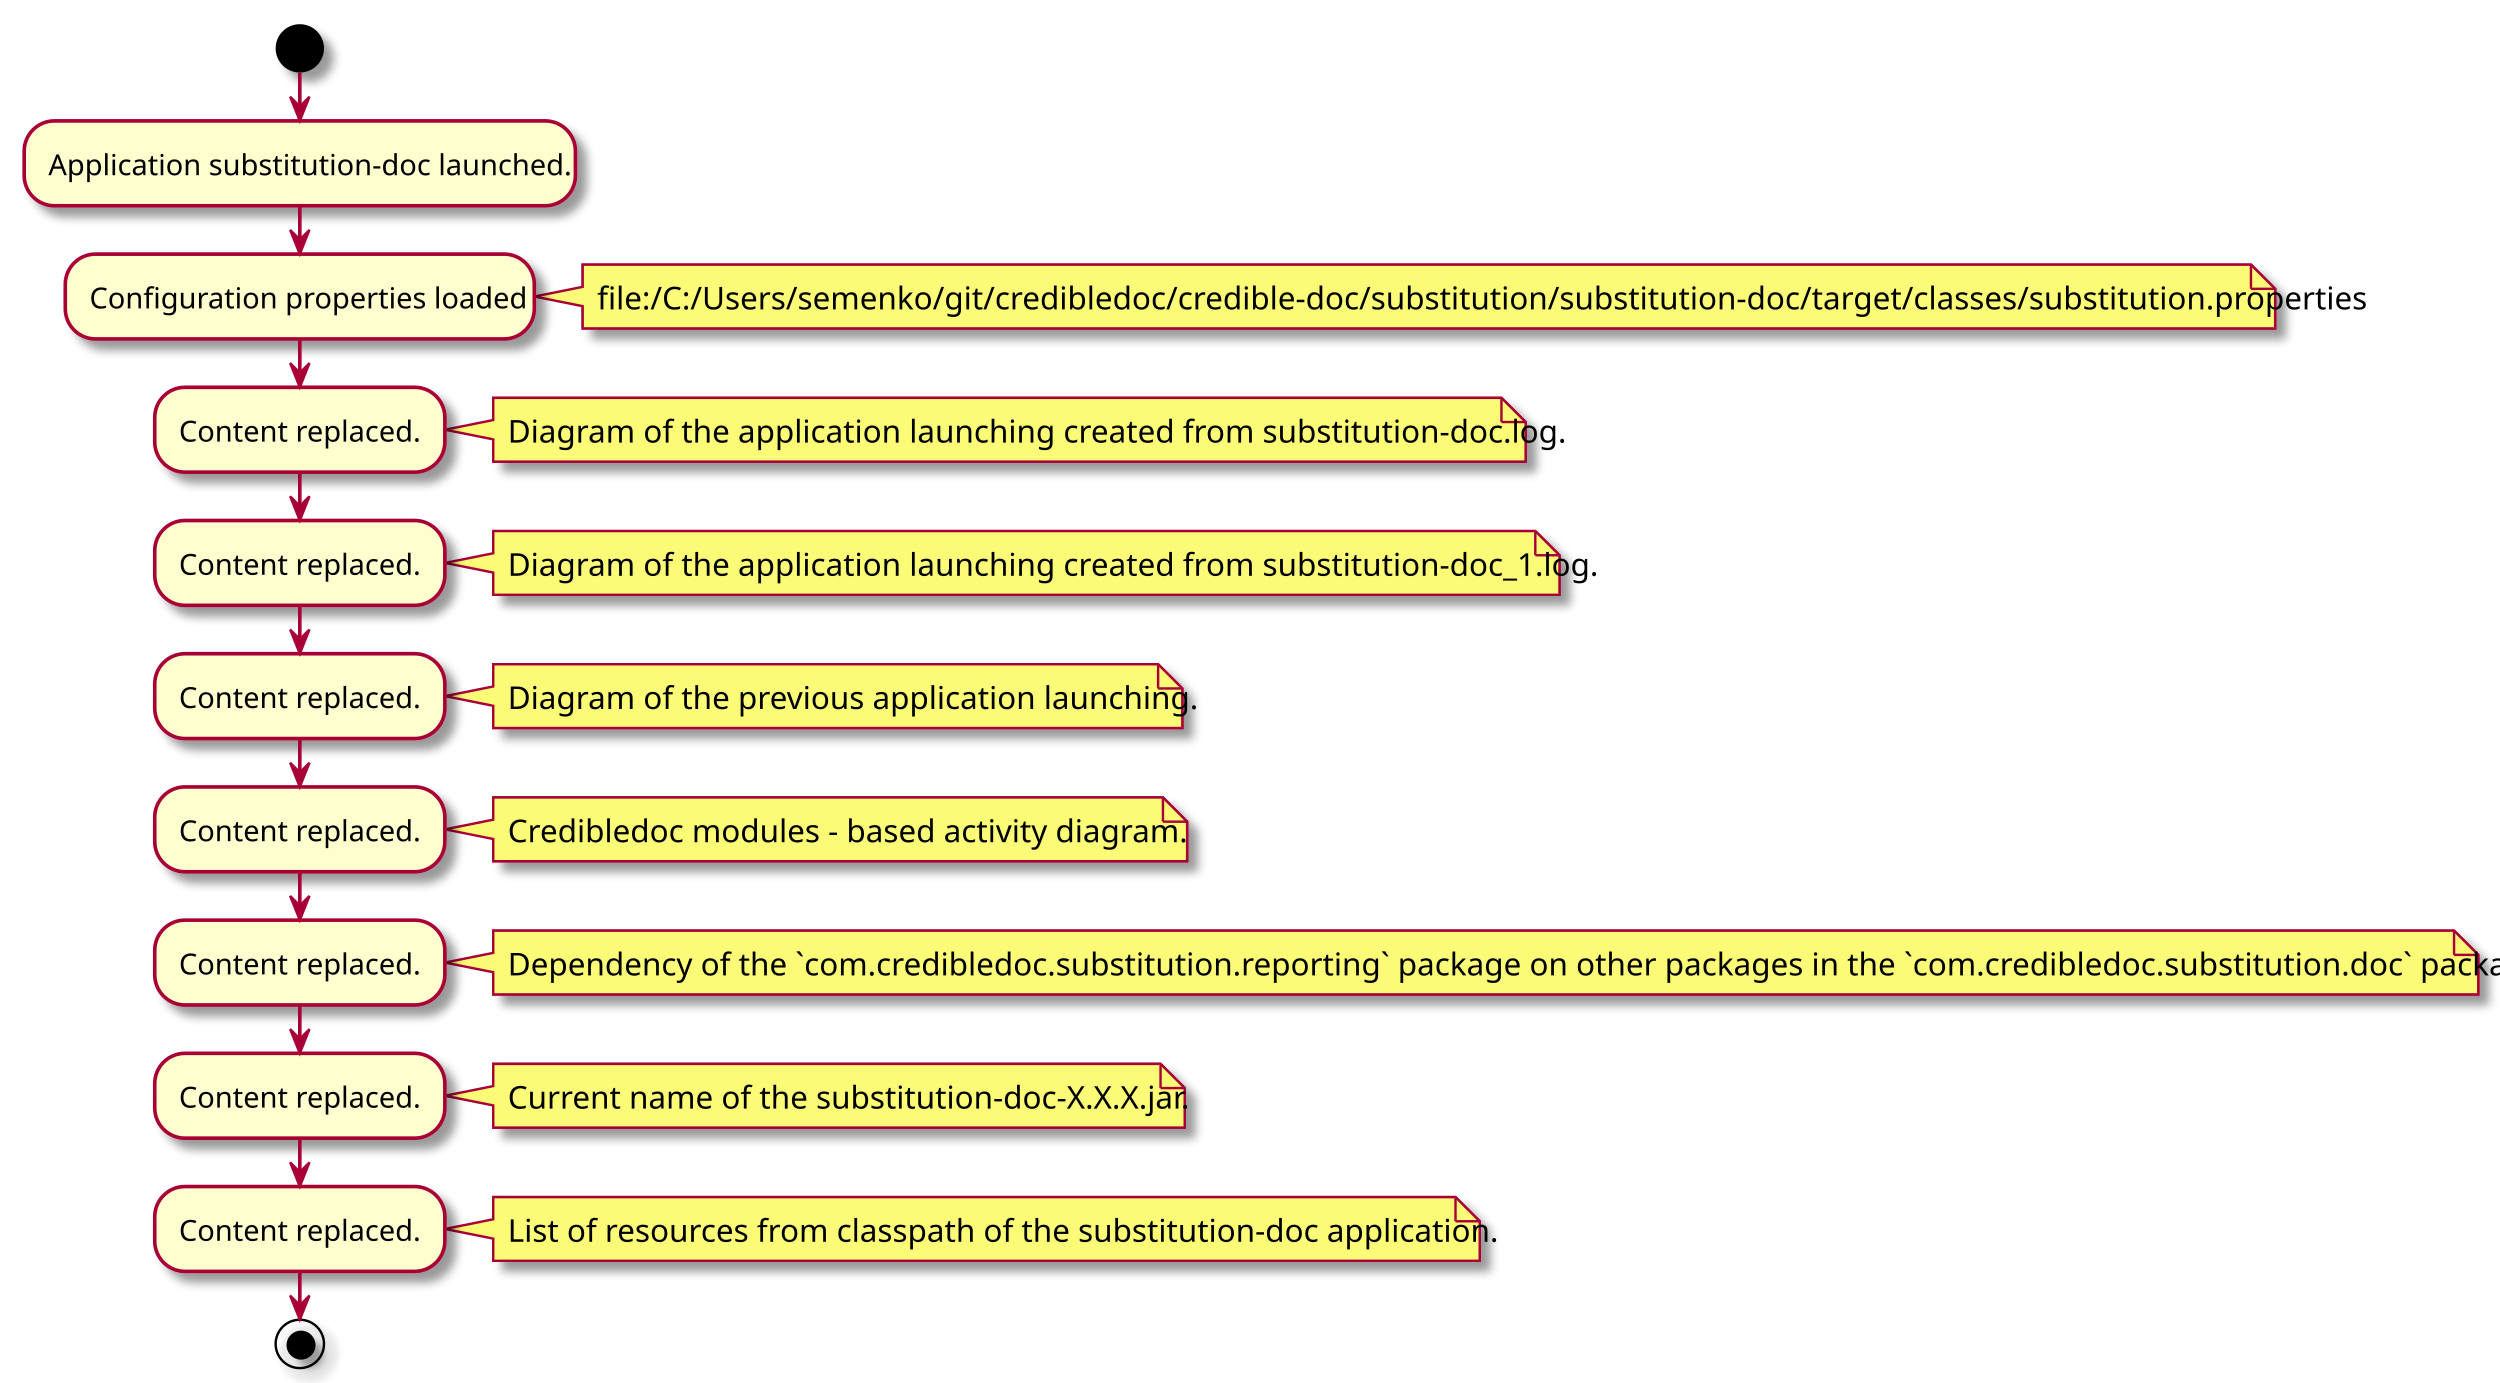
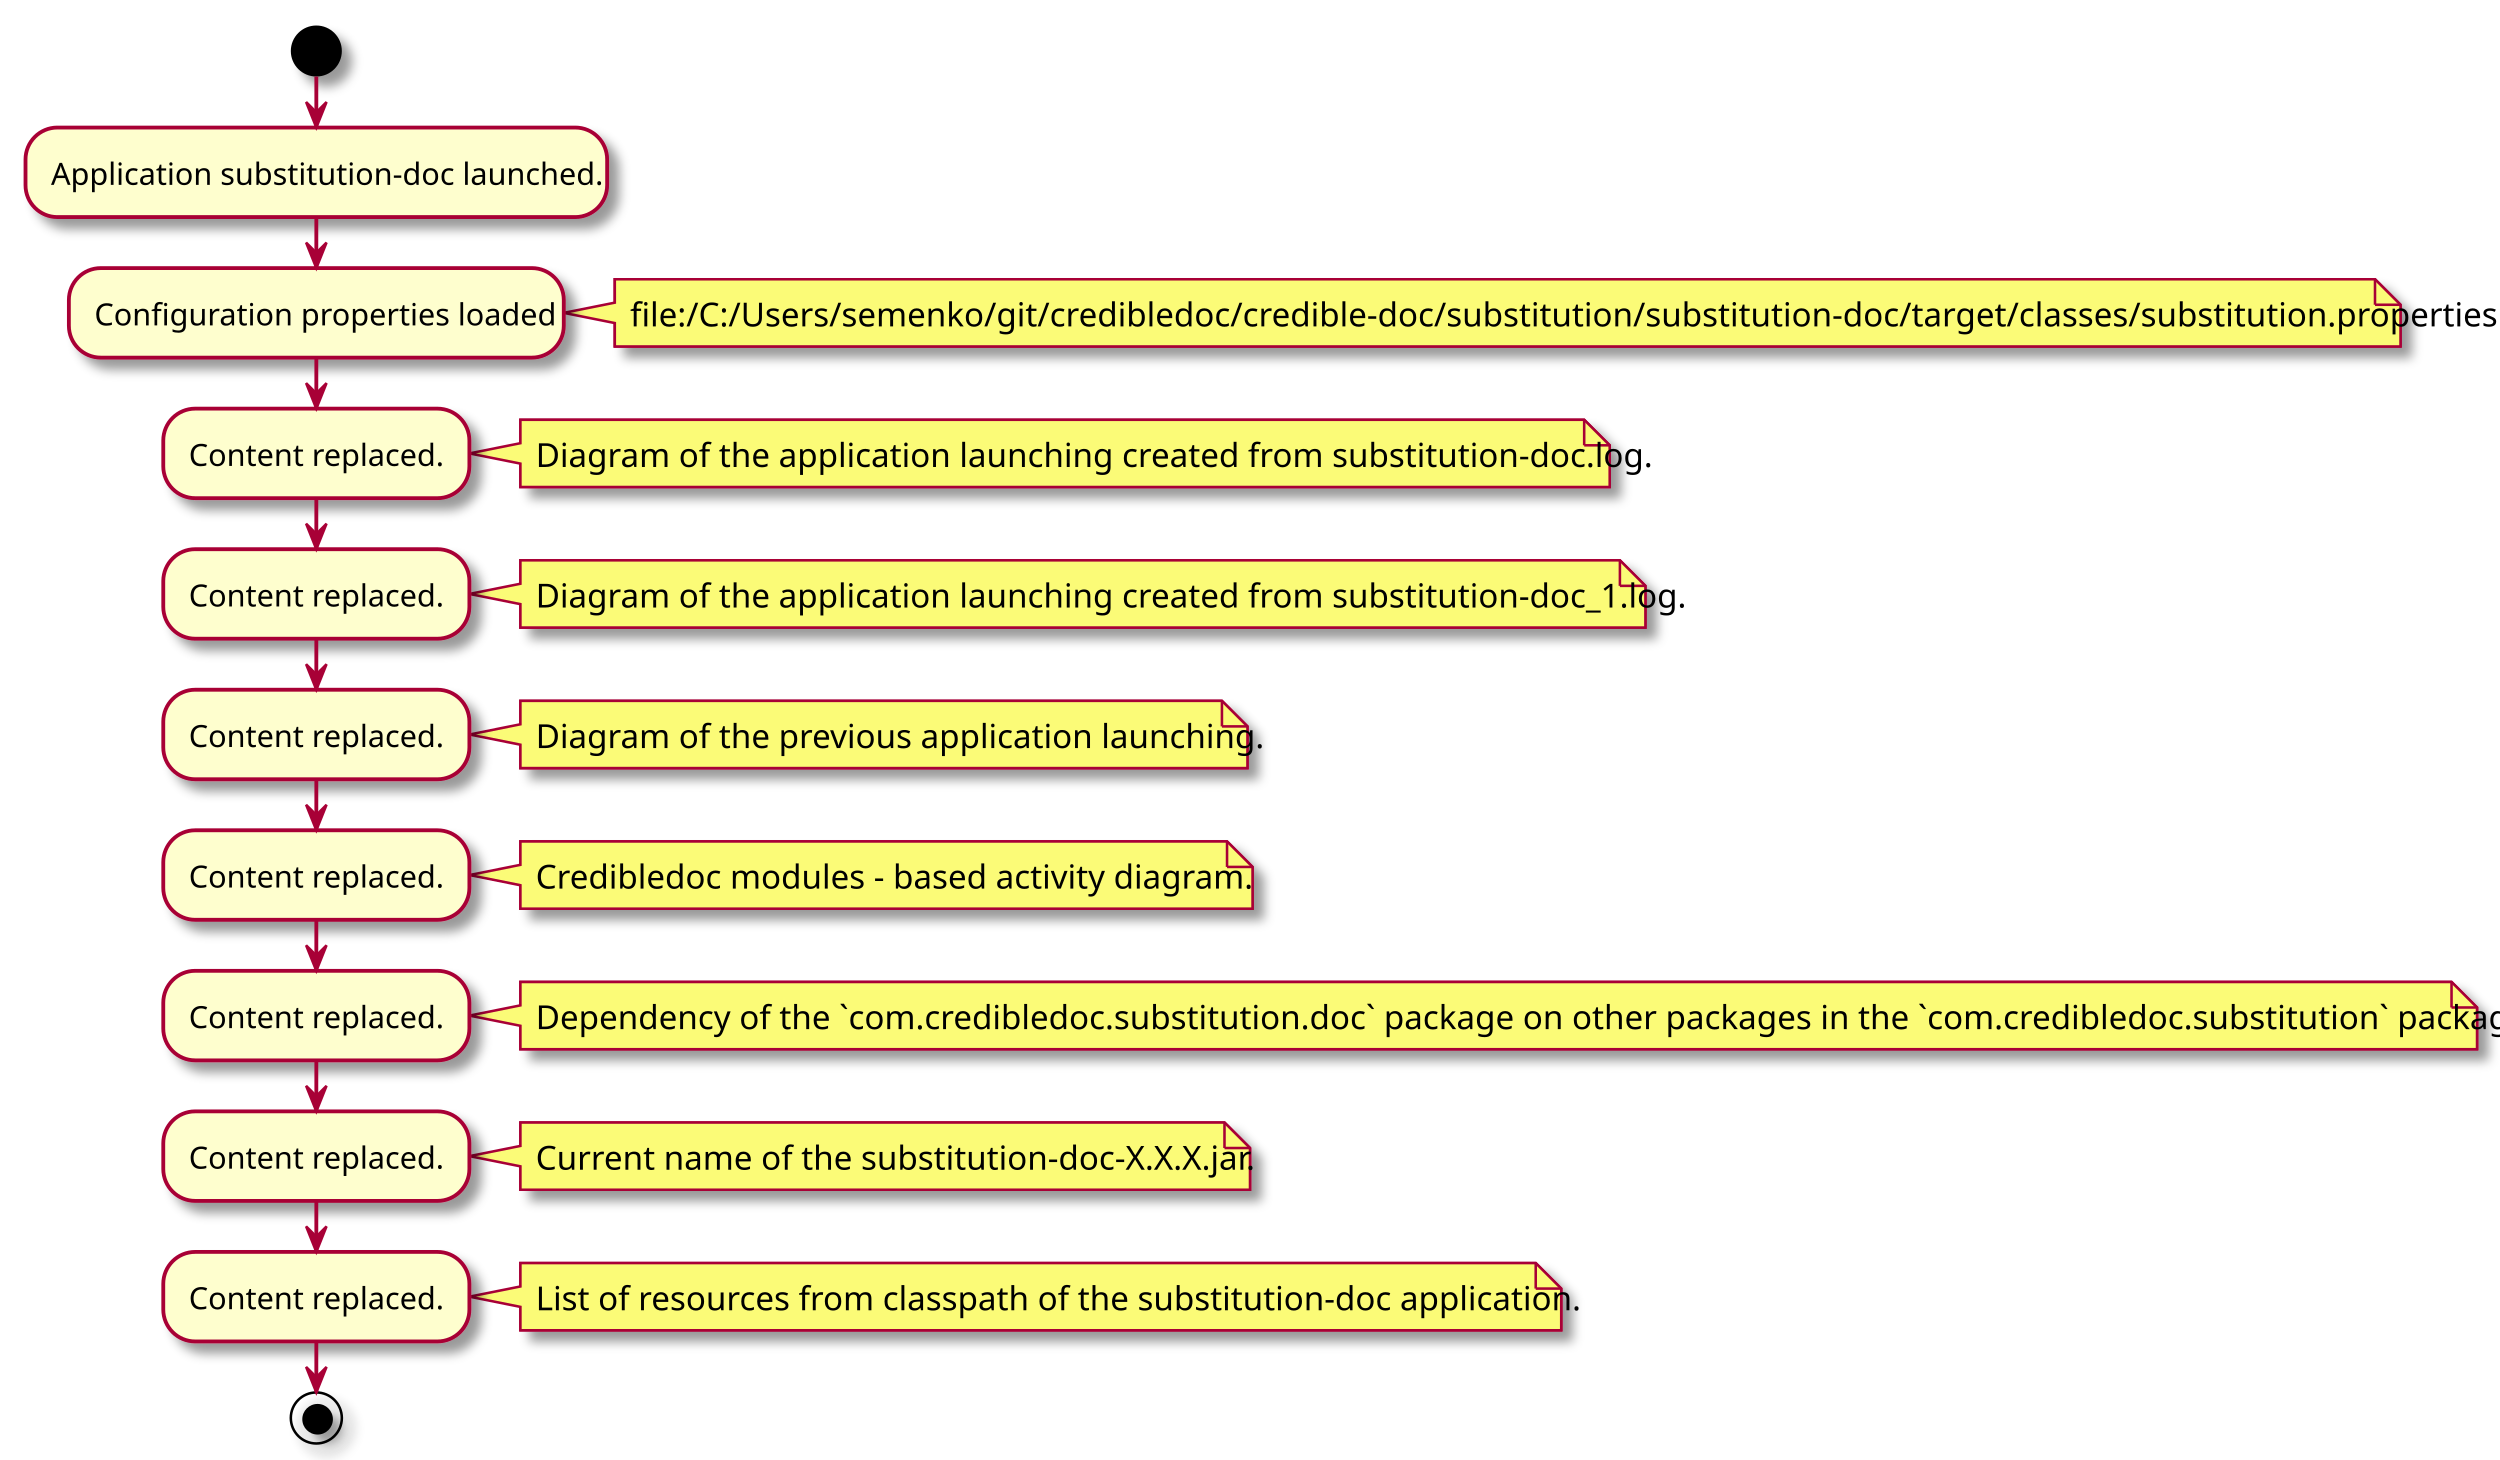
- <svg xmlns="http://www.w3.org/2000/svg" contentScriptType="application/ecmascript" contentStyleType="text/css" height="572px" preserveAspectRatio="none" style="width:1034px;height:572px;" version="1.1" viewBox="0 0 1034 572" width="1034px" zoomAndPan="magnify">
+ <svg xmlns="http://www.w3.org/2000/svg" contentScriptType="application/ecmascript" contentStyleType="text/css" height="572px" preserveAspectRatio="none" style="width:980px;height:572px;" version="1.1" viewBox="0 0 980 572" width="980px" zoomAndPan="magnify">
  <defs>
-     <filter height="300%" id="fhrqldz" width="300%" x="-1" y="-1">
+     <filter height="300%" id="femol42" width="300%" x="-1" y="-1">
      <feGaussianBlur result="blurOut" stdDeviation="2.0" />
      <feColorMatrix in="blurOut" result="blurOut2" type="matrix" values="0 0 0 0 0 0 0 0 0 0 0 0 0 0 0 0 0 0 .4 0" />
      <feOffset dx="4.0" dy="4.0" in="blurOut2" result="blurOut3" />
      <feBlend in="SourceGraphic" in2="blurOut3" mode="normal" />
    </filter>
  </defs>
  <g>
-     <ellipse cx="124" cy="20" fill="#000000" filter="url(#fhrqldz)" rx="10" ry="10" style="stroke: none; stroke-width: 1.0;" />
-     <rect fill="#FEFECE" filter="url(#fhrqldz)" height="35.094" rx="12.5" ry="12.5" style="stroke: #A80036; stroke-width: 1.5;" width="228" x="10" y="50" />
+     <ellipse cx="124" cy="20" fill="#000000" filter="url(#femol42)" rx="10" ry="10" style="stroke: none; stroke-width: 1.0;" />
+     <rect fill="#FEFECE" filter="url(#femol42)" height="35.094" rx="12.5" ry="12.5" style="stroke: #A80036; stroke-width: 1.5;" width="228" x="10" y="50" />
    <text fill="#000000" font-family="sans-serif" font-size="12" lengthAdjust="spacingAndGlyphs" textLength="208" x="20" y="72.457">Application substitution-doc launched.</text>
-     <polygon fill="#FBFB77" filter="url(#fhrqldz)" points="241,109.465,241,135.816,941,135.816,941,119.465,931,109.465,241,109.465" style="stroke: #A80036; stroke-width: 1.0;" />
+     <polygon fill="#FBFB77" filter="url(#femol42)" points="241,109.465,241,135.816,941,135.816,941,119.465,931,109.465,241,109.465" style="stroke: #A80036; stroke-width: 1.0;" />
    <polygon fill="#FBFB77" points="241,109.465,241,118.641,221,122.641,241,126.641,241,135.816,941,135.816,941,119.465,931,109.465,241,109.465" style="stroke: #A80036; stroke-width: 1.0;" />
    <line style="stroke: #A80036; stroke-width: 1.0;" x1="931" x2="931" y1="109.465" y2="119.465" />
    <line style="stroke: #A80036; stroke-width: 1.0;" x1="941" x2="931" y1="119.465" y2="119.465" />
    <text fill="#000000" font-family="sans-serif" font-size="13" lengthAdjust="spacingAndGlyphs" textLength="679" x="247" y="127.96">file:/C:/Users/semenko/git/credibledoc/credible-doc/substitution/substitution-doc/target/classes/substitution.properties</text>
-     <rect fill="#FEFECE" filter="url(#fhrqldz)" height="35.094" rx="12.5" ry="12.5" style="stroke: #A80036; stroke-width: 1.5;" width="194" x="27" y="105.094" />
+     <rect fill="#FEFECE" filter="url(#femol42)" height="35.094" rx="12.5" ry="12.5" style="stroke: #A80036; stroke-width: 1.5;" width="194" x="27" y="105.094" />
    <text fill="#000000" font-family="sans-serif" font-size="12" lengthAdjust="spacingAndGlyphs" textLength="174" x="37" y="127.551">Configuration properties loaded</text>
-     <polygon fill="#FBFB77" filter="url(#fhrqldz)" points="204,164.559,204,190.91,631,190.91,631,174.559,621,164.559,204,164.559" style="stroke: #A80036; stroke-width: 1.0;" />
+     <polygon fill="#FBFB77" filter="url(#femol42)" points="204,164.559,204,190.91,631,190.91,631,174.559,621,164.559,204,164.559" style="stroke: #A80036; stroke-width: 1.0;" />
    <polygon fill="#FBFB77" points="204,164.559,204,173.734,184,177.734,204,181.734,204,190.91,631,190.91,631,174.559,621,164.559,204,164.559" style="stroke: #A80036; stroke-width: 1.0;" />
    <line style="stroke: #A80036; stroke-width: 1.0;" x1="621" x2="621" y1="164.559" y2="174.559" />
    <line style="stroke: #A80036; stroke-width: 1.0;" x1="631" x2="621" y1="174.559" y2="174.559" />
    <text fill="#000000" font-family="sans-serif" font-size="13" lengthAdjust="spacingAndGlyphs" textLength="406" x="210" y="183.054">Diagram of the application launching created from substitution-doc.log.</text>
-     <rect fill="#FEFECE" filter="url(#fhrqldz)" height="35.094" rx="12.5" ry="12.5" style="stroke: #A80036; stroke-width: 1.5;" width="120" x="64" y="160.188" />
+     <rect fill="#FEFECE" filter="url(#femol42)" height="35.094" rx="12.5" ry="12.5" style="stroke: #A80036; stroke-width: 1.5;" width="120" x="64" y="160.188" />
    <text fill="#000000" font-family="sans-serif" font-size="12" lengthAdjust="spacingAndGlyphs" textLength="97" x="74" y="182.644">Content replaced.</text>
-     <polygon fill="#FBFB77" filter="url(#fhrqldz)" points="204,219.652,204,246.004,645,246.004,645,229.652,635,219.652,204,219.652" style="stroke: #A80036; stroke-width: 1.0;" />
+     <polygon fill="#FBFB77" filter="url(#femol42)" points="204,219.652,204,246.004,645,246.004,645,229.652,635,219.652,204,219.652" style="stroke: #A80036; stroke-width: 1.0;" />
    <polygon fill="#FBFB77" points="204,219.652,204,228.828,184,232.828,204,236.828,204,246.004,645,246.004,645,229.652,635,219.652,204,219.652" style="stroke: #A80036; stroke-width: 1.0;" />
    <line style="stroke: #A80036; stroke-width: 1.0;" x1="635" x2="635" y1="219.652" y2="229.652" />
    <line style="stroke: #A80036; stroke-width: 1.0;" x1="645" x2="635" y1="229.652" y2="229.652" />
    <text fill="#000000" font-family="sans-serif" font-size="13" lengthAdjust="spacingAndGlyphs" textLength="420" x="210" y="238.148">Diagram of the application launching created from substitution-doc_1.log.</text>
-     <rect fill="#FEFECE" filter="url(#fhrqldz)" height="35.094" rx="12.5" ry="12.5" style="stroke: #A80036; stroke-width: 1.5;" width="120" x="64" y="215.281" />
+     <rect fill="#FEFECE" filter="url(#femol42)" height="35.094" rx="12.5" ry="12.5" style="stroke: #A80036; stroke-width: 1.5;" width="120" x="64" y="215.281" />
    <text fill="#000000" font-family="sans-serif" font-size="12" lengthAdjust="spacingAndGlyphs" textLength="97" x="74" y="237.738">Content replaced.</text>
-     <polygon fill="#FBFB77" filter="url(#fhrqldz)" points="204,274.746,204,301.098,489,301.098,489,284.746,479,274.746,204,274.746" style="stroke: #A80036; stroke-width: 1.0;" />
+     <polygon fill="#FBFB77" filter="url(#femol42)" points="204,274.746,204,301.098,489,301.098,489,284.746,479,274.746,204,274.746" style="stroke: #A80036; stroke-width: 1.0;" />
    <polygon fill="#FBFB77" points="204,274.746,204,283.922,184,287.922,204,291.922,204,301.098,489,301.098,489,284.746,479,274.746,204,274.746" style="stroke: #A80036; stroke-width: 1.0;" />
    <line style="stroke: #A80036; stroke-width: 1.0;" x1="479" x2="479" y1="274.746" y2="284.746" />
    <line style="stroke: #A80036; stroke-width: 1.0;" x1="489" x2="479" y1="284.746" y2="284.746" />
    <text fill="#000000" font-family="sans-serif" font-size="13" lengthAdjust="spacingAndGlyphs" textLength="264" x="210" y="293.241">Diagram of the previous application launching.</text>
-     <rect fill="#FEFECE" filter="url(#fhrqldz)" height="35.094" rx="12.5" ry="12.5" style="stroke: #A80036; stroke-width: 1.5;" width="120" x="64" y="270.375" />
+     <rect fill="#FEFECE" filter="url(#femol42)" height="35.094" rx="12.5" ry="12.5" style="stroke: #A80036; stroke-width: 1.5;" width="120" x="64" y="270.375" />
    <text fill="#000000" font-family="sans-serif" font-size="12" lengthAdjust="spacingAndGlyphs" textLength="97" x="74" y="292.832">Content replaced.</text>
-     <polygon fill="#FBFB77" filter="url(#fhrqldz)" points="204,329.84,204,356.191,491,356.191,491,339.84,481,329.84,204,329.84" style="stroke: #A80036; stroke-width: 1.0;" />
+     <polygon fill="#FBFB77" filter="url(#femol42)" points="204,329.84,204,356.191,491,356.191,491,339.84,481,329.84,204,329.84" style="stroke: #A80036; stroke-width: 1.0;" />
    <polygon fill="#FBFB77" points="204,329.84,204,339.016,184,343.016,204,347.016,204,356.191,491,356.191,491,339.84,481,329.84,204,329.84" style="stroke: #A80036; stroke-width: 1.0;" />
    <line style="stroke: #A80036; stroke-width: 1.0;" x1="481" x2="481" y1="329.84" y2="339.84" />
    <line style="stroke: #A80036; stroke-width: 1.0;" x1="491" x2="481" y1="339.84" y2="339.84" />
    <text fill="#000000" font-family="sans-serif" font-size="13" lengthAdjust="spacingAndGlyphs" textLength="266" x="210" y="348.335">Credibledoc modules - based activity diagram.</text>
-     <rect fill="#FEFECE" filter="url(#fhrqldz)" height="35.094" rx="12.5" ry="12.5" style="stroke: #A80036; stroke-width: 1.5;" width="120" x="64" y="325.469" />
+     <rect fill="#FEFECE" filter="url(#femol42)" height="35.094" rx="12.5" ry="12.5" style="stroke: #A80036; stroke-width: 1.5;" width="120" x="64" y="325.469" />
    <text fill="#000000" font-family="sans-serif" font-size="12" lengthAdjust="spacingAndGlyphs" textLength="97" x="74" y="347.926">Content replaced.</text>
-     <polygon fill="#FBFB77" filter="url(#fhrqldz)" points="204,384.934,204,411.285,1025,411.285,1025,394.934,1015,384.934,204,384.934" style="stroke: #A80036; stroke-width: 1.0;" />
-     <polygon fill="#FBFB77" points="204,384.934,204,394.109,184,398.109,204,402.109,204,411.285,1025,411.285,1025,394.934,1015,384.934,204,384.934" style="stroke: #A80036; stroke-width: 1.0;" />
-     <line style="stroke: #A80036; stroke-width: 1.0;" x1="1015" x2="1015" y1="384.934" y2="394.934" />
-     <line style="stroke: #A80036; stroke-width: 1.0;" x1="1025" x2="1015" y1="394.934" y2="394.934" />
-     <text fill="#000000" font-family="sans-serif" font-size="13" lengthAdjust="spacingAndGlyphs" textLength="800" x="210" y="403.429">Dependency of the `com.credibledoc.substitution.reporting` package on other packages in the `com.credibledoc.substitution.doc` package.</text>
-     <rect fill="#FEFECE" filter="url(#fhrqldz)" height="35.094" rx="12.5" ry="12.5" style="stroke: #A80036; stroke-width: 1.5;" width="120" x="64" y="380.562" />
+     <polygon fill="#FBFB77" filter="url(#femol42)" points="204,384.934,204,411.285,971,411.285,971,394.934,961,384.934,204,384.934" style="stroke: #A80036; stroke-width: 1.0;" />
+     <polygon fill="#FBFB77" points="204,384.934,204,394.109,184,398.109,204,402.109,204,411.285,971,411.285,971,394.934,961,384.934,204,384.934" style="stroke: #A80036; stroke-width: 1.0;" />
+     <line style="stroke: #A80036; stroke-width: 1.0;" x1="961" x2="961" y1="384.934" y2="394.934" />
+     <line style="stroke: #A80036; stroke-width: 1.0;" x1="971" x2="961" y1="394.934" y2="394.934" />
+     <text fill="#000000" font-family="sans-serif" font-size="13" lengthAdjust="spacingAndGlyphs" textLength="746" x="210" y="403.429">Dependency of the `com.credibledoc.substitution.doc` package on other packages in the `com.credibledoc.substitution` package.</text>
+     <rect fill="#FEFECE" filter="url(#femol42)" height="35.094" rx="12.5" ry="12.5" style="stroke: #A80036; stroke-width: 1.5;" width="120" x="64" y="380.562" />
    <text fill="#000000" font-family="sans-serif" font-size="12" lengthAdjust="spacingAndGlyphs" textLength="97" x="74" y="403.019">Content replaced.</text>
-     <polygon fill="#FBFB77" filter="url(#fhrqldz)" points="204,440.027,204,466.379,490,466.379,490,450.027,480,440.027,204,440.027" style="stroke: #A80036; stroke-width: 1.0;" />
+     <polygon fill="#FBFB77" filter="url(#femol42)" points="204,440.027,204,466.379,490,466.379,490,450.027,480,440.027,204,440.027" style="stroke: #A80036; stroke-width: 1.0;" />
    <polygon fill="#FBFB77" points="204,440.027,204,449.203,184,453.203,204,457.203,204,466.379,490,466.379,490,450.027,480,440.027,204,440.027" style="stroke: #A80036; stroke-width: 1.0;" />
    <line style="stroke: #A80036; stroke-width: 1.0;" x1="480" x2="480" y1="440.027" y2="450.027" />
    <line style="stroke: #A80036; stroke-width: 1.0;" x1="490" x2="480" y1="450.027" y2="450.027" />
    <text fill="#000000" font-family="sans-serif" font-size="13" lengthAdjust="spacingAndGlyphs" textLength="265" x="210" y="458.522">Current name of the substitution-doc-X.X.X.jar.</text>
-     <rect fill="#FEFECE" filter="url(#fhrqldz)" height="35.094" rx="12.5" ry="12.5" style="stroke: #A80036; stroke-width: 1.5;" width="120" x="64" y="435.656" />
+     <rect fill="#FEFECE" filter="url(#femol42)" height="35.094" rx="12.5" ry="12.5" style="stroke: #A80036; stroke-width: 1.5;" width="120" x="64" y="435.656" />
    <text fill="#000000" font-family="sans-serif" font-size="12" lengthAdjust="spacingAndGlyphs" textLength="97" x="74" y="458.113">Content replaced.</text>
-     <polygon fill="#FBFB77" filter="url(#fhrqldz)" points="204,495.121,204,521.473,612,521.473,612,505.121,602,495.121,204,495.121" style="stroke: #A80036; stroke-width: 1.0;" />
+     <polygon fill="#FBFB77" filter="url(#femol42)" points="204,495.121,204,521.473,612,521.473,612,505.121,602,495.121,204,495.121" style="stroke: #A80036; stroke-width: 1.0;" />
    <polygon fill="#FBFB77" points="204,495.121,204,504.297,184,508.297,204,512.297,204,521.473,612,521.473,612,505.121,602,495.121,204,495.121" style="stroke: #A80036; stroke-width: 1.0;" />
    <line style="stroke: #A80036; stroke-width: 1.0;" x1="602" x2="602" y1="495.121" y2="505.121" />
    <line style="stroke: #A80036; stroke-width: 1.0;" x1="612" x2="602" y1="505.121" y2="505.121" />
    <text fill="#000000" font-family="sans-serif" font-size="13" lengthAdjust="spacingAndGlyphs" textLength="387" x="210" y="513.616">List of resources from classpath of the substitution-doc application.</text>
-     <rect fill="#FEFECE" filter="url(#fhrqldz)" height="35.094" rx="12.5" ry="12.5" style="stroke: #A80036; stroke-width: 1.5;" width="120" x="64" y="490.75" />
+     <rect fill="#FEFECE" filter="url(#femol42)" height="35.094" rx="12.5" ry="12.5" style="stroke: #A80036; stroke-width: 1.5;" width="120" x="64" y="490.75" />
    <text fill="#000000" font-family="sans-serif" font-size="12" lengthAdjust="spacingAndGlyphs" textLength="97" x="74" y="513.207">Content replaced.</text>
-     <ellipse cx="124" cy="555.844" fill="none" filter="url(#fhrqldz)" rx="10" ry="10" style="stroke: #000000; stroke-width: 1.0;" />
-     <ellipse cx="124.5" cy="556.344" fill="#000000" filter="url(#fhrqldz)" rx="6" ry="6" style="stroke: none; stroke-width: 1.0;" />
+     <ellipse cx="124" cy="555.844" fill="none" filter="url(#femol42)" rx="10" ry="10" style="stroke: #000000; stroke-width: 1.0;" />
+     <ellipse cx="124.5" cy="556.344" fill="#000000" filter="url(#femol42)" rx="6" ry="6" style="stroke: none; stroke-width: 1.0;" />
    <line style="stroke: #A80036; stroke-width: 1.5;" x1="124" x2="124" y1="30" y2="50" />
    <polygon fill="#A80036" points="120,40,124,50,128,40,124,44" style="stroke: #A80036; stroke-width: 1.0;" />
    <line style="stroke: #A80036; stroke-width: 1.5;" x1="124" x2="124" y1="85.094" y2="105.094" />
    <polygon fill="#A80036" points="120,95.094,124,105.094,128,95.094,124,99.094" style="stroke: #A80036; stroke-width: 1.0;" />
    <line style="stroke: #A80036; stroke-width: 1.5;" x1="124" x2="124" y1="140.188" y2="160.188" />
    <polygon fill="#A80036" points="120,150.188,124,160.188,128,150.188,124,154.188" style="stroke: #A80036; stroke-width: 1.0;" />
    <line style="stroke: #A80036; stroke-width: 1.5;" x1="124" x2="124" y1="195.281" y2="215.281" />
    <polygon fill="#A80036" points="120,205.281,124,215.281,128,205.281,124,209.281" style="stroke: #A80036; stroke-width: 1.0;" />
    <line style="stroke: #A80036; stroke-width: 1.5;" x1="124" x2="124" y1="250.375" y2="270.375" />
    <polygon fill="#A80036" points="120,260.375,124,270.375,128,260.375,124,264.375" style="stroke: #A80036; stroke-width: 1.0;" />
    <line style="stroke: #A80036; stroke-width: 1.5;" x1="124" x2="124" y1="305.469" y2="325.469" />
    <polygon fill="#A80036" points="120,315.469,124,325.469,128,315.469,124,319.469" style="stroke: #A80036; stroke-width: 1.0;" />
    <line style="stroke: #A80036; stroke-width: 1.5;" x1="124" x2="124" y1="360.562" y2="380.562" />
    <polygon fill="#A80036" points="120,370.562,124,380.562,128,370.562,124,374.562" style="stroke: #A80036; stroke-width: 1.0;" />
    <line style="stroke: #A80036; stroke-width: 1.5;" x1="124" x2="124" y1="415.656" y2="435.656" />
    <polygon fill="#A80036" points="120,425.656,124,435.656,128,425.656,124,429.656" style="stroke: #A80036; stroke-width: 1.0;" />
    <line style="stroke: #A80036; stroke-width: 1.5;" x1="124" x2="124" y1="470.75" y2="490.75" />
    <polygon fill="#A80036" points="120,480.75,124,490.75,128,480.75,124,484.75" style="stroke: #A80036; stroke-width: 1.0;" />
    <line style="stroke: #A80036; stroke-width: 1.5;" x1="124" x2="124" y1="525.844" y2="545.844" />
    <polygon fill="#A80036" points="120,535.844,124,545.844,128,535.844,124,539.844" style="stroke: #A80036; stroke-width: 1.0;" />
  </g>
</svg>
